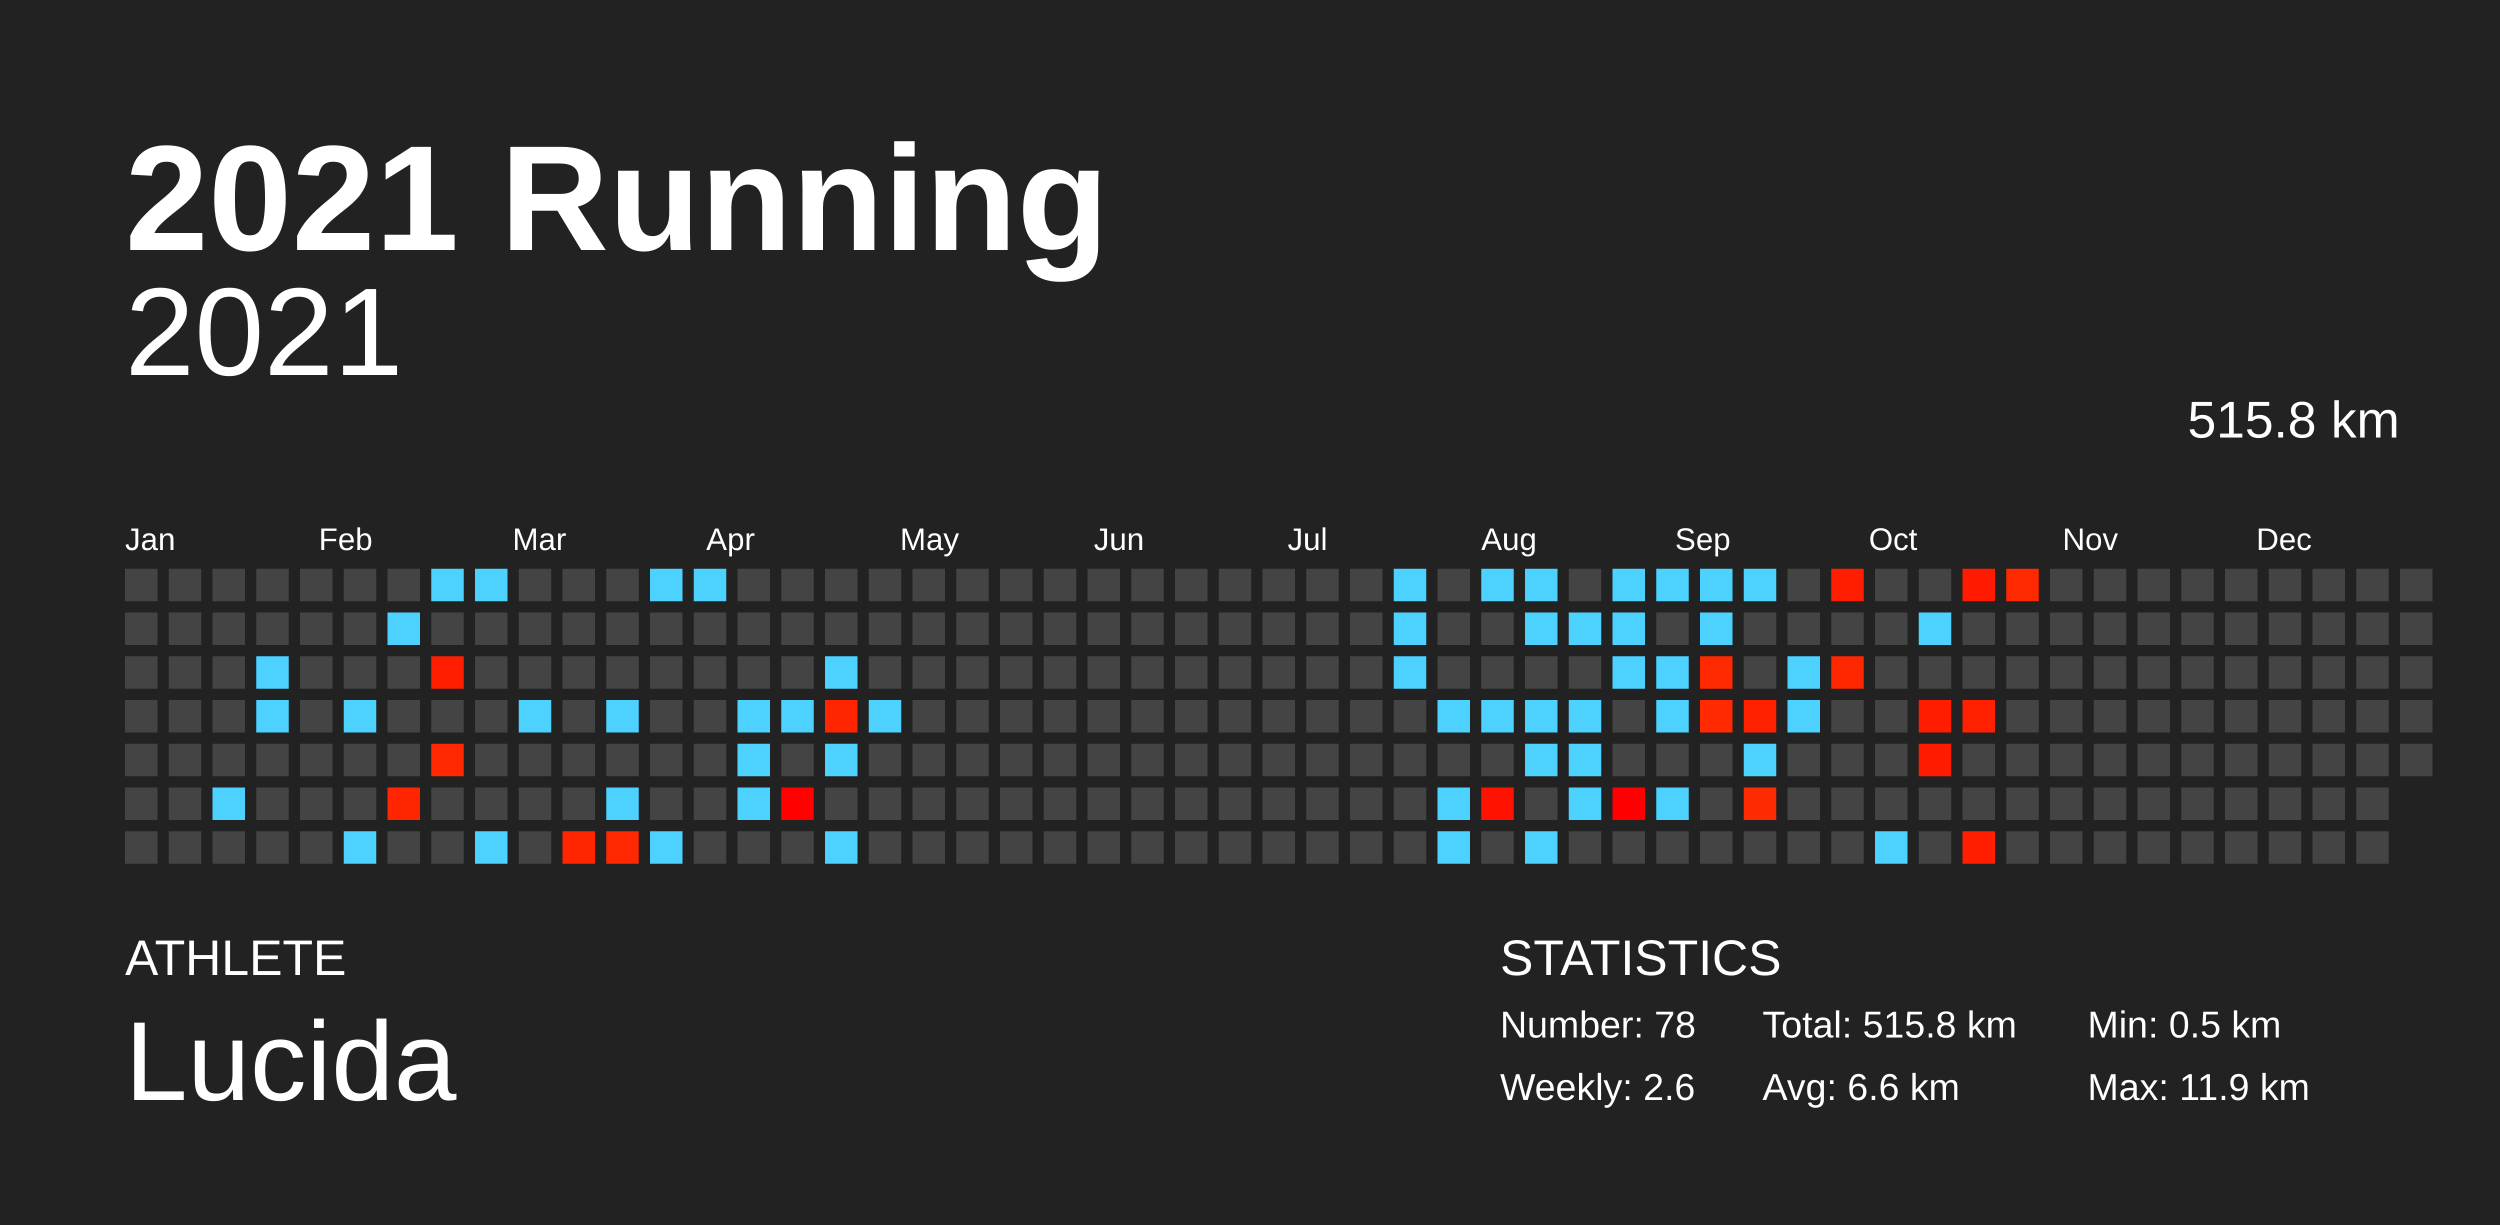
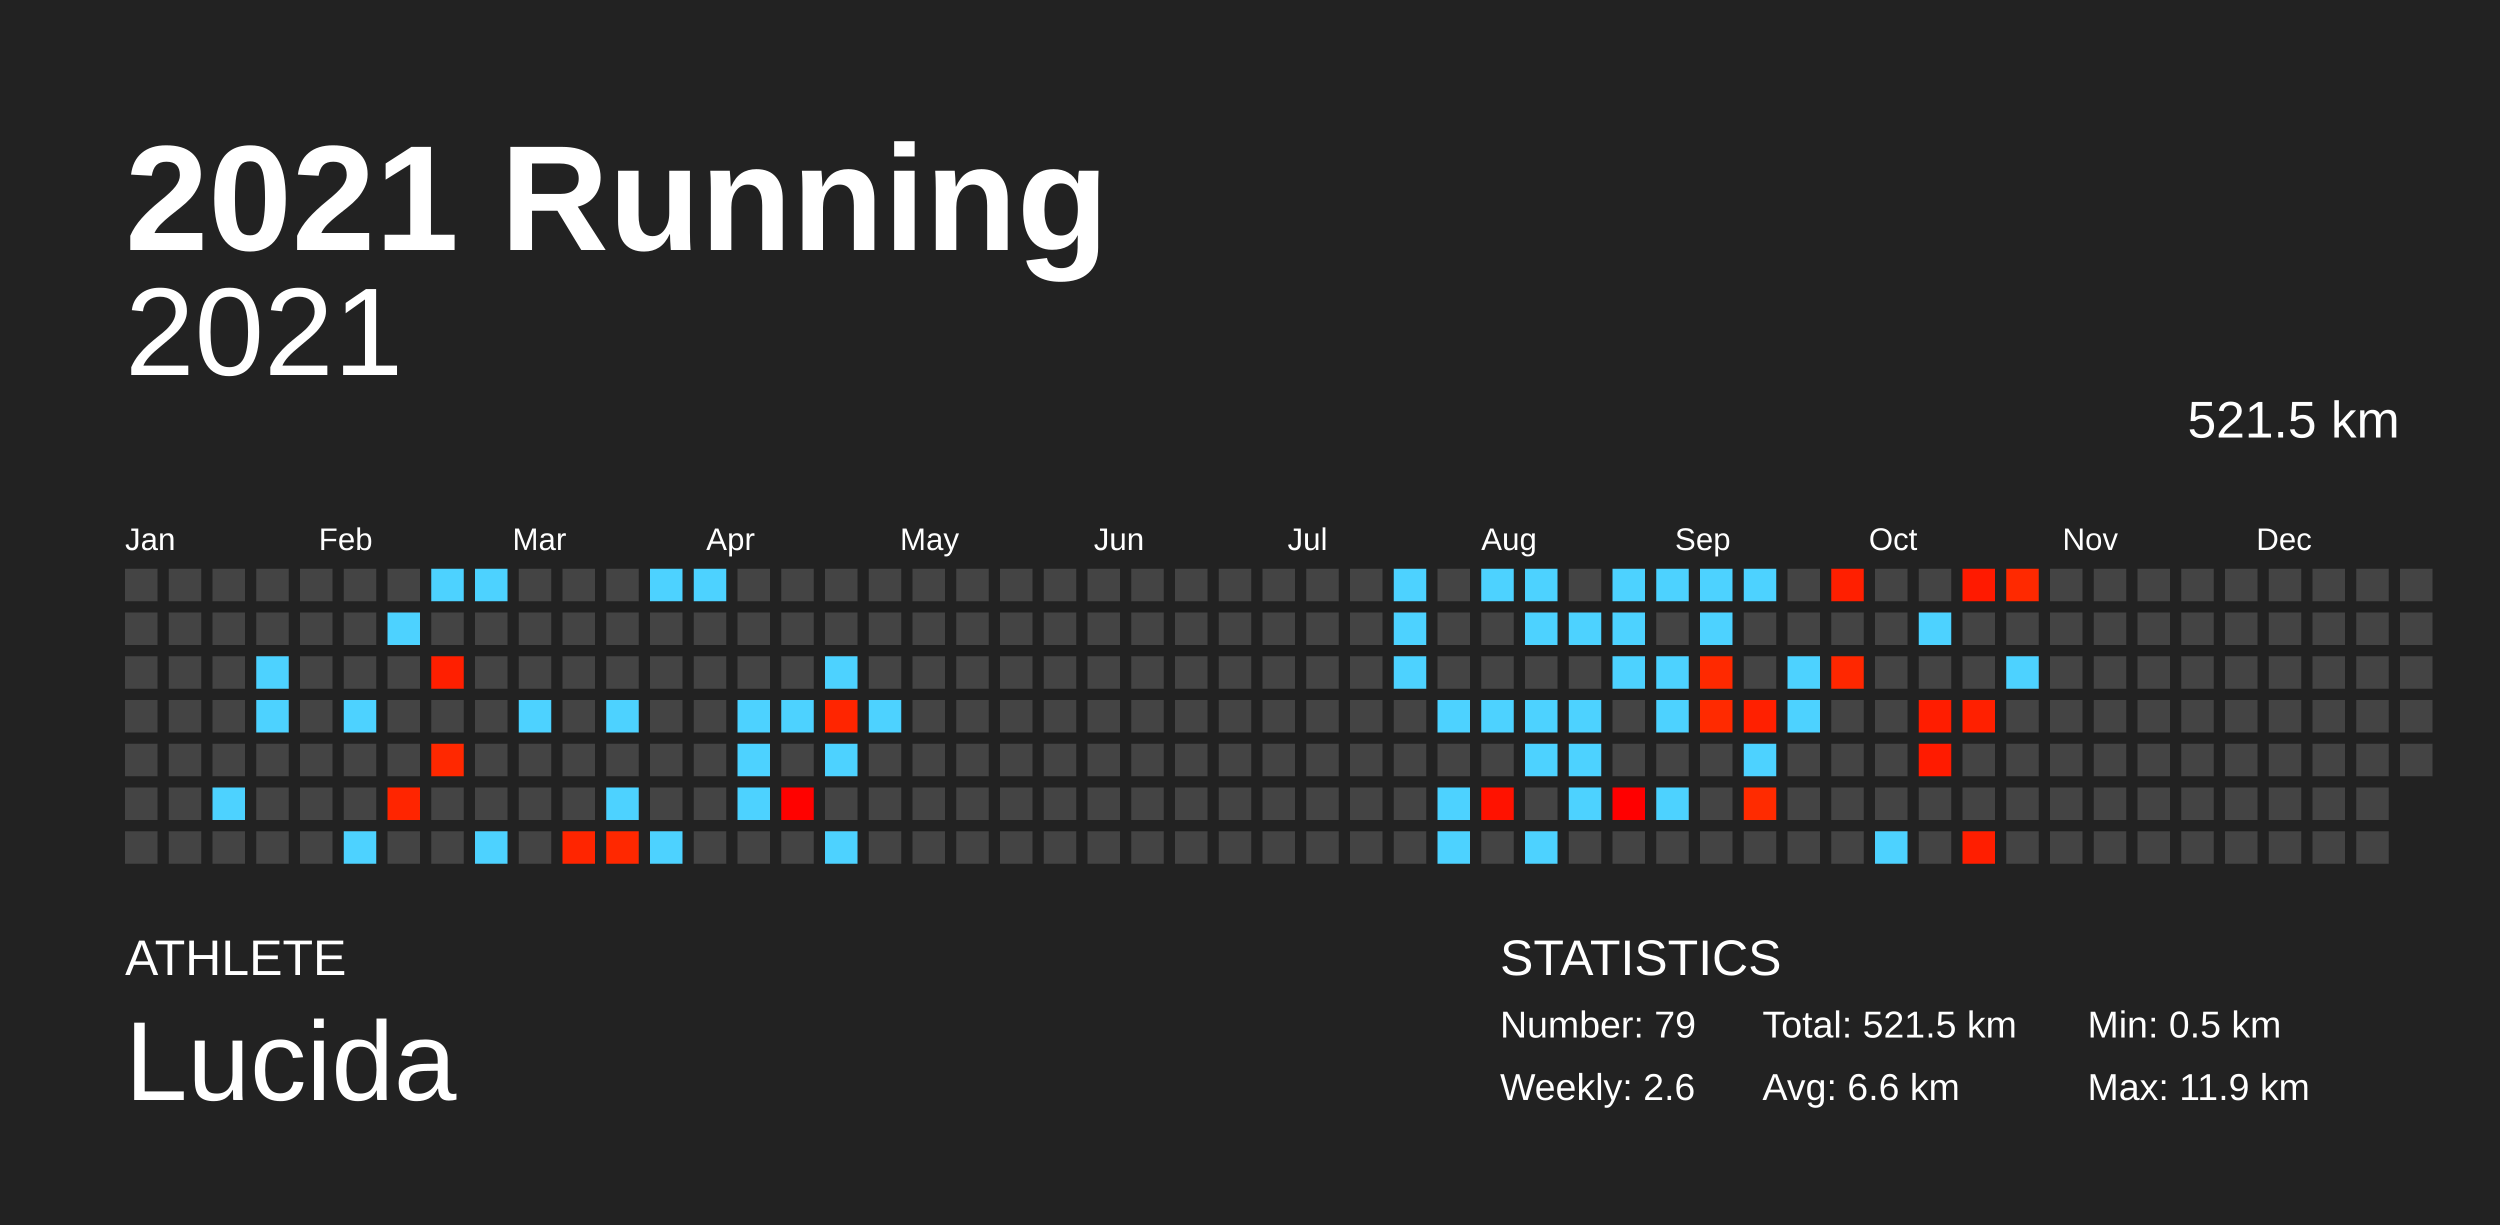
<svg xmlns="http://www.w3.org/2000/svg" baseProfile="full" height="98mm" version="1.1" viewBox="0,0,200,98" width="200mm">
  <defs />
  <rect fill="#222222" height="98" width="200" x="0" y="0" />
  <text fill="#FFFFFF" style="font-size:12px; font-family:Arial; font-weight:bold;" x="10" y="20">2021 Running</text>
  <text fill="#FFFFFF" style="font-size:4px; font-family:Arial" x="10" y="78">ATHLETE</text>
  <text fill="#FFFFFF" style="font-size:9px; font-family:Arial" x="10" y="88">Lucida</text>
  <text fill="#FFFFFF" style="font-size:4px; font-family:Arial" x="120" y="78">STATISTICS</text>
-   <text fill="#FFFFFF" style="font-size:3px; font-family:Arial" x="120" y="83">Number: 78</text>
+   <text fill="#FFFFFF" style="font-size:3px; font-family:Arial" x="120" y="83">Number: 79</text>
  <text fill="#FFFFFF" style="font-size:3px; font-family:Arial" x="120" y="88">Weekly: 2.6</text>
-   <text fill="#FFFFFF" style="font-size:3px; font-family:Arial" x="141" y="83">Total: 515.8 km</text>
+   <text fill="#FFFFFF" style="font-size:3px; font-family:Arial" x="141" y="83">Total: 521.5 km</text>
  <text fill="#FFFFFF" style="font-size:3px; font-family:Arial" x="141" y="88">Avg: 6.6 km</text>
  <text fill="#FFFFFF" style="font-size:3px; font-family:Arial" x="167" y="83">Min: 0.5 km</text>
  <text fill="#FFFFFF" style="font-size:3px; font-family:Arial" x="167" y="88">Max: 11.9 km</text>
  <text alignment-baseline="hanging" fill="#FFFFFF" style="font-size:10.0px; font-family:Arial;" x="10" y="30">2021</text>
-   <text alignment-baseline="hanging" fill="#FFFFFF" style="font-size:4.125px; font-family:Arial;" x="175" y="35">515.8 km</text>
+   <text alignment-baseline="hanging" fill="#FFFFFF" style="font-size:4.125px; font-family:Arial;" x="175" y="35">521.5 km</text>
  <text fill="#FFFFFF" style="font-size:2.5px; font-family:Arial" x="10.0" y="44">Jan</text>
  <text fill="#FFFFFF" style="font-size:2.5px; font-family:Arial" x="25.5" y="44">Feb</text>
  <text fill="#FFFFFF" style="font-size:2.5px; font-family:Arial" x="41.0" y="44">Mar</text>
  <text fill="#FFFFFF" style="font-size:2.5px; font-family:Arial" x="56.5" y="44">Apr</text>
  <text fill="#FFFFFF" style="font-size:2.5px; font-family:Arial" x="72.0" y="44">May</text>
  <text fill="#FFFFFF" style="font-size:2.5px; font-family:Arial" x="87.5" y="44">Jun</text>
  <text fill="#FFFFFF" style="font-size:2.5px; font-family:Arial" x="103.0" y="44">Jul</text>
  <text fill="#FFFFFF" style="font-size:2.5px; font-family:Arial" x="118.5" y="44">Aug</text>
  <text fill="#FFFFFF" style="font-size:2.5px; font-family:Arial" x="134.0" y="44">Sep</text>
  <text fill="#FFFFFF" style="font-size:2.5px; font-family:Arial" x="149.5" y="44">Oct</text>
  <text fill="#FFFFFF" style="font-size:2.5px; font-family:Arial" x="165.0" y="44">Nov</text>
  <text fill="#FFFFFF" style="font-size:2.5px; font-family:Arial" x="180.5" y="44">Dec</text>
  <rect fill="#444444" height="2.6" width="2.6" x="10.0" y="45.5" />
  <rect fill="#444444" height="2.6" width="2.6" x="10.0" y="49.0" />
  <rect fill="#444444" height="2.6" width="2.6" x="10.0" y="52.5" />
  <rect fill="#444444" height="2.6" width="2.6" x="10.0" y="56.0" />
  <rect fill="#444444" height="2.6" width="2.6" x="10.0" y="59.5" />
  <rect fill="#444444" height="2.6" width="2.6" x="10.0" y="63.0" />
  <rect fill="#444444" height="2.6" width="2.6" x="10.0" y="66.5" />
  <rect fill="#444444" height="2.6" width="2.6" x="13.5" y="45.5" />
  <rect fill="#444444" height="2.6" width="2.6" x="13.5" y="49.0" />
  <rect fill="#444444" height="2.6" width="2.6" x="13.5" y="52.5" />
  <rect fill="#444444" height="2.6" width="2.6" x="13.5" y="56.0" />
  <rect fill="#444444" height="2.6" width="2.6" x="13.5" y="59.5" />
  <rect fill="#444444" height="2.6" width="2.6" x="13.5" y="63.0" />
  <rect fill="#444444" height="2.6" width="2.6" x="13.5" y="66.5" />
  <rect fill="#444444" height="2.6" width="2.6" x="17.0" y="45.5" />
  <rect fill="#444444" height="2.6" width="2.6" x="17.0" y="49.0" />
  <rect fill="#444444" height="2.6" width="2.6" x="17.0" y="52.5" />
  <rect fill="#444444" height="2.6" width="2.6" x="17.0" y="56.0" />
  <rect fill="#444444" height="2.6" width="2.6" x="17.0" y="59.5" />
  <rect fill="#4dd2ff" height="2.6" width="2.6" x="17.0" y="63.0" />
  <rect fill="#444444" height="2.6" width="2.6" x="17.0" y="66.5" />
  <rect fill="#444444" height="2.6" width="2.6" x="20.5" y="45.5" />
  <rect fill="#444444" height="2.6" width="2.6" x="20.5" y="49.0" />
  <rect fill="#4dd2ff" height="2.6" width="2.6" x="20.5" y="52.5" />
  <rect fill="#4dd2ff" height="2.6" width="2.6" x="20.5" y="56.0" />
  <rect fill="#444444" height="2.6" width="2.6" x="20.5" y="59.5" />
  <rect fill="#444444" height="2.6" width="2.6" x="20.5" y="63.0" />
  <rect fill="#444444" height="2.6" width="2.6" x="20.5" y="66.5" />
  <rect fill="#444444" height="2.6" width="2.6" x="24.0" y="45.5" />
  <rect fill="#444444" height="2.6" width="2.6" x="24.0" y="49.0" />
  <rect fill="#444444" height="2.6" width="2.6" x="24.0" y="52.5" />
  <rect fill="#444444" height="2.6" width="2.6" x="24.0" y="56.0" />
  <rect fill="#444444" height="2.6" width="2.6" x="24.0" y="59.5" />
  <rect fill="#444444" height="2.6" width="2.6" x="24.0" y="63.0" />
  <rect fill="#444444" height="2.6" width="2.6" x="24.0" y="66.5" />
  <rect fill="#444444" height="2.6" width="2.6" x="27.5" y="45.5" />
  <rect fill="#444444" height="2.6" width="2.6" x="27.5" y="49.0" />
  <rect fill="#444444" height="2.6" width="2.6" x="27.5" y="52.5" />
  <rect fill="#4dd2ff" height="2.6" width="2.6" x="27.5" y="56.0" />
  <rect fill="#444444" height="2.6" width="2.6" x="27.5" y="59.5" />
  <rect fill="#444444" height="2.6" width="2.6" x="27.5" y="63.0" />
  <rect fill="#4dd2ff" height="2.6" width="2.6" x="27.5" y="66.5" />
  <rect fill="#444444" height="2.6" width="2.6" x="31.0" y="45.5" />
  <rect fill="#4dd2ff" height="2.6" width="2.6" x="31.0" y="49.0" />
  <rect fill="#444444" height="2.6" width="2.6" x="31.0" y="52.5" />
  <rect fill="#444444" height="2.6" width="2.6" x="31.0" y="56.0" />
  <rect fill="#444444" height="2.6" width="2.6" x="31.0" y="59.5" />
  <rect fill="#ff2500" height="2.6" width="2.6" x="31.0" y="63.0" />
  <rect fill="#444444" height="2.6" width="2.6" x="31.0" y="66.5" />
  <rect fill="#4dd2ff" height="2.6" width="2.6" x="34.5" y="45.5" />
  <rect fill="#444444" height="2.6" width="2.6" x="34.5" y="49.0" />
  <rect fill="#ff1f00" height="2.6" width="2.6" x="34.5" y="52.5" />
  <rect fill="#444444" height="2.6" width="2.6" x="34.5" y="56.0" />
  <rect fill="#ff2800" height="2.6" width="2.6" x="34.5" y="59.5" />
  <rect fill="#444444" height="2.6" width="2.6" x="34.5" y="63.0" />
  <rect fill="#444444" height="2.6" width="2.6" x="34.5" y="66.5" />
  <rect fill="#4dd2ff" height="2.6" width="2.6" x="38.0" y="45.5" />
  <rect fill="#444444" height="2.6" width="2.6" x="38.0" y="49.0" />
  <rect fill="#444444" height="2.6" width="2.6" x="38.0" y="52.5" />
  <rect fill="#444444" height="2.6" width="2.6" x="38.0" y="56.0" />
  <rect fill="#444444" height="2.6" width="2.6" x="38.0" y="59.5" />
  <rect fill="#444444" height="2.6" width="2.6" x="38.0" y="63.0" />
  <rect fill="#4dd2ff" height="2.6" width="2.6" x="38.0" y="66.5" />
  <rect fill="#444444" height="2.6" width="2.6" x="41.5" y="45.5" />
  <rect fill="#444444" height="2.6" width="2.6" x="41.5" y="49.0" />
  <rect fill="#444444" height="2.6" width="2.6" x="41.5" y="52.5" />
  <rect fill="#4dd2ff" height="2.6" width="2.6" x="41.5" y="56.0" />
  <rect fill="#444444" height="2.6" width="2.6" x="41.5" y="59.5" />
  <rect fill="#444444" height="2.6" width="2.6" x="41.5" y="63.0" />
  <rect fill="#444444" height="2.6" width="2.6" x="41.5" y="66.5" />
  <rect fill="#444444" height="2.6" width="2.6" x="45.0" y="45.5" />
  <rect fill="#444444" height="2.6" width="2.6" x="45.0" y="49.0" />
  <rect fill="#444444" height="2.6" width="2.6" x="45.0" y="52.5" />
  <rect fill="#444444" height="2.6" width="2.6" x="45.0" y="56.0" />
  <rect fill="#444444" height="2.6" width="2.6" x="45.0" y="59.5" />
  <rect fill="#444444" height="2.6" width="2.6" x="45.0" y="63.0" />
  <rect fill="#ff2500" height="2.6" width="2.6" x="45.0" y="66.5" />
  <rect fill="#444444" height="2.6" width="2.6" x="48.5" y="45.5" />
  <rect fill="#444444" height="2.6" width="2.6" x="48.5" y="49.0" />
  <rect fill="#444444" height="2.6" width="2.6" x="48.5" y="52.5" />
  <rect fill="#4dd2ff" height="2.6" width="2.6" x="48.5" y="56.0" />
  <rect fill="#444444" height="2.6" width="2.6" x="48.5" y="59.5" />
  <rect fill="#4dd2ff" height="2.6" width="2.6" x="48.5" y="63.0" />
  <rect fill="#ff2800" height="2.6" width="2.6" x="48.5" y="66.5" />
  <rect fill="#4dd2ff" height="2.6" width="2.6" x="52.0" y="45.5" />
  <rect fill="#444444" height="2.6" width="2.6" x="52.0" y="49.0" />
  <rect fill="#444444" height="2.6" width="2.6" x="52.0" y="52.5" />
  <rect fill="#444444" height="2.6" width="2.6" x="52.0" y="56.0" />
  <rect fill="#444444" height="2.6" width="2.6" x="52.0" y="59.5" />
  <rect fill="#444444" height="2.6" width="2.6" x="52.0" y="63.0" />
  <rect fill="#4dd2ff" height="2.6" width="2.6" x="52.0" y="66.5" />
  <rect fill="#4dd2ff" height="2.6" width="2.6" x="55.5" y="45.5" />
  <rect fill="#444444" height="2.6" width="2.6" x="55.5" y="49.0" />
  <rect fill="#444444" height="2.6" width="2.6" x="55.5" y="52.5" />
  <rect fill="#444444" height="2.6" width="2.6" x="55.5" y="56.0" />
  <rect fill="#444444" height="2.6" width="2.6" x="55.5" y="59.5" />
  <rect fill="#444444" height="2.6" width="2.6" x="55.5" y="63.0" />
  <rect fill="#444444" height="2.6" width="2.6" x="55.5" y="66.5" />
  <rect fill="#444444" height="2.6" width="2.6" x="59.0" y="45.5" />
  <rect fill="#444444" height="2.6" width="2.6" x="59.0" y="49.0" />
  <rect fill="#444444" height="2.6" width="2.6" x="59.0" y="52.5" />
  <rect fill="#4dd2ff" height="2.6" width="2.6" x="59.0" y="56.0" />
  <rect fill="#4dd2ff" height="2.6" width="2.6" x="59.0" y="59.5" />
  <rect fill="#4dd2ff" height="2.6" width="2.6" x="59.0" y="63.0" />
  <rect fill="#444444" height="2.6" width="2.6" x="59.0" y="66.5" />
  <rect fill="#444444" height="2.6" width="2.6" x="62.5" y="45.5" />
  <rect fill="#444444" height="2.6" width="2.6" x="62.5" y="49.0" />
  <rect fill="#444444" height="2.6" width="2.6" x="62.5" y="52.5" />
  <rect fill="#4dd2ff" height="2.6" width="2.6" x="62.5" y="56.0" />
  <rect fill="#444444" height="2.6" width="2.6" x="62.5" y="59.5" />
  <rect fill="#ff0200" height="2.6" width="2.6" x="62.5" y="63.0" />
  <rect fill="#444444" height="2.6" width="2.6" x="62.5" y="66.5" />
  <rect fill="#444444" height="2.6" width="2.6" x="66.0" y="45.5" />
  <rect fill="#444444" height="2.6" width="2.6" x="66.0" y="49.0" />
  <rect fill="#4dd2ff" height="2.6" width="2.6" x="66.0" y="52.5" />
  <rect fill="#ff2500" height="2.6" width="2.6" x="66.0" y="56.0" />
  <rect fill="#4dd2ff" height="2.6" width="2.6" x="66.0" y="59.5" />
  <rect fill="#444444" height="2.6" width="2.6" x="66.0" y="63.0" />
  <rect fill="#4dd2ff" height="2.6" width="2.6" x="66.0" y="66.5" />
  <rect fill="#444444" height="2.6" width="2.6" x="69.5" y="45.5" />
  <rect fill="#444444" height="2.6" width="2.6" x="69.5" y="49.0" />
  <rect fill="#444444" height="2.6" width="2.6" x="69.5" y="52.5" />
  <rect fill="#4dd2ff" height="2.6" width="2.6" x="69.5" y="56.0" />
  <rect fill="#444444" height="2.6" width="2.6" x="69.5" y="59.5" />
  <rect fill="#444444" height="2.6" width="2.6" x="69.5" y="63.0" />
  <rect fill="#444444" height="2.6" width="2.6" x="69.5" y="66.5" />
  <rect fill="#444444" height="2.6" width="2.6" x="73.0" y="45.5" />
  <rect fill="#444444" height="2.6" width="2.6" x="73.0" y="49.0" />
  <rect fill="#444444" height="2.6" width="2.6" x="73.0" y="52.5" />
  <rect fill="#444444" height="2.6" width="2.6" x="73.0" y="56.0" />
  <rect fill="#444444" height="2.6" width="2.6" x="73.0" y="59.5" />
  <rect fill="#444444" height="2.6" width="2.6" x="73.0" y="63.0" />
  <rect fill="#444444" height="2.6" width="2.6" x="73.0" y="66.5" />
  <rect fill="#444444" height="2.6" width="2.6" x="76.5" y="45.5" />
  <rect fill="#444444" height="2.6" width="2.6" x="76.5" y="49.0" />
  <rect fill="#444444" height="2.6" width="2.6" x="76.5" y="52.5" />
  <rect fill="#444444" height="2.6" width="2.6" x="76.5" y="56.0" />
  <rect fill="#444444" height="2.6" width="2.6" x="76.5" y="59.5" />
  <rect fill="#444444" height="2.6" width="2.6" x="76.5" y="63.0" />
  <rect fill="#444444" height="2.6" width="2.6" x="76.5" y="66.5" />
  <rect fill="#444444" height="2.6" width="2.6" x="80.0" y="45.5" />
  <rect fill="#444444" height="2.6" width="2.6" x="80.0" y="49.0" />
  <rect fill="#444444" height="2.6" width="2.6" x="80.0" y="52.5" />
  <rect fill="#444444" height="2.6" width="2.6" x="80.0" y="56.0" />
  <rect fill="#444444" height="2.6" width="2.6" x="80.0" y="59.5" />
  <rect fill="#444444" height="2.6" width="2.6" x="80.0" y="63.0" />
  <rect fill="#444444" height="2.6" width="2.6" x="80.0" y="66.5" />
  <rect fill="#444444" height="2.6" width="2.6" x="83.5" y="45.5" />
  <rect fill="#444444" height="2.6" width="2.6" x="83.5" y="49.0" />
  <rect fill="#444444" height="2.6" width="2.6" x="83.5" y="52.5" />
  <rect fill="#444444" height="2.6" width="2.6" x="83.5" y="56.0" />
  <rect fill="#444444" height="2.6" width="2.6" x="83.5" y="59.5" />
  <rect fill="#444444" height="2.6" width="2.6" x="83.5" y="63.0" />
  <rect fill="#444444" height="2.6" width="2.6" x="83.5" y="66.5" />
  <rect fill="#444444" height="2.6" width="2.6" x="87.0" y="45.5" />
  <rect fill="#444444" height="2.6" width="2.6" x="87.0" y="49.0" />
  <rect fill="#444444" height="2.6" width="2.6" x="87.0" y="52.5" />
  <rect fill="#444444" height="2.6" width="2.6" x="87.0" y="56.0" />
  <rect fill="#444444" height="2.6" width="2.6" x="87.0" y="59.5" />
  <rect fill="#444444" height="2.6" width="2.6" x="87.0" y="63.0" />
  <rect fill="#444444" height="2.6" width="2.6" x="87.0" y="66.5" />
  <rect fill="#444444" height="2.6" width="2.6" x="90.5" y="45.5" />
  <rect fill="#444444" height="2.6" width="2.6" x="90.5" y="49.0" />
  <rect fill="#444444" height="2.6" width="2.6" x="90.5" y="52.5" />
  <rect fill="#444444" height="2.6" width="2.6" x="90.5" y="56.0" />
  <rect fill="#444444" height="2.6" width="2.6" x="90.5" y="59.5" />
  <rect fill="#444444" height="2.6" width="2.6" x="90.5" y="63.0" />
  <rect fill="#444444" height="2.6" width="2.6" x="90.5" y="66.5" />
  <rect fill="#444444" height="2.6" width="2.6" x="94.0" y="45.5" />
  <rect fill="#444444" height="2.6" width="2.6" x="94.0" y="49.0" />
  <rect fill="#444444" height="2.6" width="2.6" x="94.0" y="52.5" />
  <rect fill="#444444" height="2.6" width="2.6" x="94.0" y="56.0" />
  <rect fill="#444444" height="2.6" width="2.6" x="94.0" y="59.5" />
  <rect fill="#444444" height="2.6" width="2.6" x="94.0" y="63.0" />
  <rect fill="#444444" height="2.6" width="2.6" x="94.0" y="66.5" />
  <rect fill="#444444" height="2.6" width="2.6" x="97.5" y="45.5" />
  <rect fill="#444444" height="2.6" width="2.6" x="97.5" y="49.0" />
  <rect fill="#444444" height="2.6" width="2.6" x="97.5" y="52.5" />
  <rect fill="#444444" height="2.6" width="2.6" x="97.5" y="56.0" />
  <rect fill="#444444" height="2.6" width="2.6" x="97.5" y="59.5" />
  <rect fill="#444444" height="2.6" width="2.6" x="97.5" y="63.0" />
  <rect fill="#444444" height="2.6" width="2.6" x="97.5" y="66.5" />
  <rect fill="#444444" height="2.6" width="2.6" x="101.0" y="45.5" />
  <rect fill="#444444" height="2.6" width="2.6" x="101.0" y="49.0" />
  <rect fill="#444444" height="2.6" width="2.6" x="101.0" y="52.5" />
  <rect fill="#444444" height="2.6" width="2.6" x="101.0" y="56.0" />
  <rect fill="#444444" height="2.6" width="2.6" x="101.0" y="59.5" />
  <rect fill="#444444" height="2.6" width="2.6" x="101.0" y="63.0" />
  <rect fill="#444444" height="2.6" width="2.6" x="101.0" y="66.5" />
  <rect fill="#444444" height="2.6" width="2.6" x="104.5" y="45.5" />
  <rect fill="#444444" height="2.6" width="2.6" x="104.5" y="49.0" />
  <rect fill="#444444" height="2.6" width="2.6" x="104.5" y="52.5" />
  <rect fill="#444444" height="2.6" width="2.6" x="104.5" y="56.0" />
  <rect fill="#444444" height="2.6" width="2.6" x="104.5" y="59.5" />
  <rect fill="#444444" height="2.6" width="2.6" x="104.5" y="63.0" />
  <rect fill="#444444" height="2.6" width="2.6" x="104.5" y="66.5" />
  <rect fill="#444444" height="2.6" width="2.6" x="108.0" y="45.5" />
  <rect fill="#444444" height="2.6" width="2.6" x="108.0" y="49.0" />
  <rect fill="#444444" height="2.6" width="2.6" x="108.0" y="52.5" />
  <rect fill="#444444" height="2.6" width="2.6" x="108.0" y="56.0" />
  <rect fill="#444444" height="2.6" width="2.6" x="108.0" y="59.5" />
  <rect fill="#444444" height="2.6" width="2.6" x="108.0" y="63.0" />
  <rect fill="#444444" height="2.6" width="2.6" x="108.0" y="66.5" />
  <rect fill="#4dd2ff" height="2.6" width="2.6" x="111.5" y="45.5" />
  <rect fill="#4dd2ff" height="2.6" width="2.6" x="111.5" y="49.0" />
  <rect fill="#4dd2ff" height="2.6" width="2.6" x="111.5" y="52.5" />
  <rect fill="#444444" height="2.6" width="2.6" x="111.5" y="56.0" />
  <rect fill="#444444" height="2.6" width="2.6" x="111.5" y="59.5" />
  <rect fill="#444444" height="2.6" width="2.6" x="111.5" y="63.0" />
  <rect fill="#444444" height="2.6" width="2.6" x="111.5" y="66.5" />
  <rect fill="#444444" height="2.6" width="2.6" x="115.0" y="45.5" />
  <rect fill="#444444" height="2.6" width="2.6" x="115.0" y="49.0" />
  <rect fill="#444444" height="2.6" width="2.6" x="115.0" y="52.5" />
  <rect fill="#4dd2ff" height="2.6" width="2.6" x="115.0" y="56.0" />
  <rect fill="#444444" height="2.6" width="2.6" x="115.0" y="59.5" />
  <rect fill="#4dd2ff" height="2.6" width="2.6" x="115.0" y="63.0" />
  <rect fill="#4dd2ff" height="2.6" width="2.6" x="115.0" y="66.5" />
  <rect fill="#4dd2ff" height="2.6" width="2.6" x="118.5" y="45.5" />
  <rect fill="#444444" height="2.6" width="2.6" x="118.5" y="49.0" />
  <rect fill="#444444" height="2.6" width="2.6" x="118.5" y="52.5" />
  <rect fill="#4dd2ff" height="2.6" width="2.6" x="118.5" y="56.0" />
  <rect fill="#444444" height="2.6" width="2.6" x="118.5" y="59.5" />
  <rect fill="#ff1200" height="2.6" width="2.6" x="118.5" y="63.0" />
  <rect fill="#444444" height="2.6" width="2.6" x="118.5" y="66.5" />
  <rect fill="#4dd2ff" height="2.6" width="2.6" x="122.0" y="45.5" />
  <rect fill="#4dd2ff" height="2.6" width="2.6" x="122.0" y="49.0" />
  <rect fill="#444444" height="2.6" width="2.6" x="122.0" y="52.5" />
  <rect fill="#4dd2ff" height="2.6" width="2.6" x="122.0" y="56.0" />
  <rect fill="#4dd2ff" height="2.6" width="2.6" x="122.0" y="59.5" />
  <rect fill="#444444" height="2.6" width="2.6" x="122.0" y="63.0" />
  <rect fill="#4dd2ff" height="2.6" width="2.6" x="122.0" y="66.5" />
  <rect fill="#444444" height="2.6" width="2.6" x="125.5" y="45.5" />
  <rect fill="#4dd2ff" height="2.6" width="2.6" x="125.5" y="49.0" />
  <rect fill="#444444" height="2.6" width="2.6" x="125.5" y="52.5" />
  <rect fill="#4dd2ff" height="2.6" width="2.6" x="125.5" y="56.0" />
  <rect fill="#4dd2ff" height="2.6" width="2.6" x="125.5" y="59.5" />
  <rect fill="#4dd2ff" height="2.6" width="2.6" x="125.5" y="63.0" />
  <rect fill="#444444" height="2.6" width="2.6" x="125.5" y="66.5" />
  <rect fill="#4dd2ff" height="2.6" width="2.6" x="129.0" y="45.5" />
  <rect fill="#4dd2ff" height="2.6" width="2.6" x="129.0" y="49.0" />
  <rect fill="#4dd2ff" height="2.6" width="2.6" x="129.0" y="52.5" />
  <rect fill="#444444" height="2.6" width="2.6" x="129.0" y="56.0" />
  <rect fill="#444444" height="2.6" width="2.6" x="129.0" y="59.5" />
  <rect fill="#ff0000" height="2.6" width="2.6" x="129.0" y="63.0" />
  <rect fill="#444444" height="2.6" width="2.6" x="129.0" y="66.5" />
  <rect fill="#4dd2ff" height="2.6" width="2.6" x="132.5" y="45.5" />
  <rect fill="#444444" height="2.6" width="2.6" x="132.5" y="49.0" />
  <rect fill="#4dd2ff" height="2.6" width="2.6" x="132.5" y="52.5" />
  <rect fill="#4dd2ff" height="2.6" width="2.6" x="132.5" y="56.0" />
  <rect fill="#444444" height="2.6" width="2.6" x="132.5" y="59.5" />
  <rect fill="#4dd2ff" height="2.6" width="2.6" x="132.5" y="63.0" />
  <rect fill="#444444" height="2.6" width="2.6" x="132.5" y="66.5" />
  <rect fill="#4dd2ff" height="2.6" width="2.6" x="136.0" y="45.5" />
  <rect fill="#4dd2ff" height="2.6" width="2.6" x="136.0" y="49.0" />
  <rect fill="#ff2900" height="2.6" width="2.6" x="136.0" y="52.5" />
  <rect fill="#ff2a00" height="2.6" width="2.6" x="136.0" y="56.0" />
  <rect fill="#444444" height="2.6" width="2.6" x="136.0" y="59.5" />
  <rect fill="#444444" height="2.6" width="2.6" x="136.0" y="63.0" />
  <rect fill="#444444" height="2.6" width="2.6" x="136.0" y="66.5" />
  <rect fill="#4dd2ff" height="2.6" width="2.6" x="139.5" y="45.5" />
  <rect fill="#444444" height="2.6" width="2.6" x="139.5" y="49.0" />
  <rect fill="#444444" height="2.6" width="2.6" x="139.5" y="52.5" />
  <rect fill="#ff2000" height="2.6" width="2.6" x="139.5" y="56.0" />
  <rect fill="#4dd2ff" height="2.6" width="2.6" x="139.5" y="59.5" />
  <rect fill="#ff2b00" height="2.6" width="2.6" x="139.5" y="63.0" />
  <rect fill="#444444" height="2.6" width="2.6" x="139.5" y="66.5" />
  <rect fill="#444444" height="2.6" width="2.6" x="143.0" y="45.5" />
  <rect fill="#444444" height="2.6" width="2.6" x="143.0" y="49.0" />
  <rect fill="#4dd2ff" height="2.6" width="2.6" x="143.0" y="52.5" />
  <rect fill="#4dd2ff" height="2.6" width="2.6" x="143.0" y="56.0" />
  <rect fill="#444444" height="2.6" width="2.6" x="143.0" y="59.5" />
  <rect fill="#444444" height="2.6" width="2.6" x="143.0" y="63.0" />
  <rect fill="#444444" height="2.6" width="2.6" x="143.0" y="66.5" />
  <rect fill="#ff1f00" height="2.6" width="2.6" x="146.5" y="45.5" />
  <rect fill="#444444" height="2.6" width="2.6" x="146.5" y="49.0" />
  <rect fill="#ff2700" height="2.6" width="2.6" x="146.5" y="52.5" />
  <rect fill="#444444" height="2.6" width="2.6" x="146.5" y="56.0" />
  <rect fill="#444444" height="2.6" width="2.6" x="146.5" y="59.5" />
  <rect fill="#444444" height="2.6" width="2.6" x="146.5" y="63.0" />
  <rect fill="#444444" height="2.6" width="2.6" x="146.5" y="66.5" />
  <rect fill="#444444" height="2.6" width="2.6" x="150.0" y="45.5" />
  <rect fill="#444444" height="2.6" width="2.6" x="150.0" y="49.0" />
  <rect fill="#444444" height="2.6" width="2.6" x="150.0" y="52.5" />
  <rect fill="#444444" height="2.6" width="2.6" x="150.0" y="56.0" />
  <rect fill="#444444" height="2.6" width="2.6" x="150.0" y="59.5" />
  <rect fill="#444444" height="2.6" width="2.6" x="150.0" y="63.0" />
  <rect fill="#4dd2ff" height="2.6" width="2.6" x="150.0" y="66.5" />
  <rect fill="#444444" height="2.6" width="2.6" x="153.5" y="45.5" />
  <rect fill="#4dd2ff" height="2.6" width="2.6" x="153.5" y="49.0" />
  <rect fill="#444444" height="2.6" width="2.6" x="153.5" y="52.5" />
  <rect fill="#ff1d00" height="2.6" width="2.6" x="153.5" y="56.0" />
  <rect fill="#ff1b00" height="2.6" width="2.6" x="153.5" y="59.5" />
  <rect fill="#444444" height="2.6" width="2.6" x="153.5" y="63.0" />
  <rect fill="#444444" height="2.6" width="2.6" x="153.5" y="66.5" />
  <rect fill="#ff1a00" height="2.6" width="2.6" x="157.0" y="45.5" />
  <rect fill="#444444" height="2.6" width="2.6" x="157.0" y="49.0" />
  <rect fill="#444444" height="2.6" width="2.6" x="157.0" y="52.5" />
  <rect fill="#ff2000" height="2.6" width="2.6" x="157.0" y="56.0" />
  <rect fill="#444444" height="2.6" width="2.6" x="157.0" y="59.5" />
  <rect fill="#444444" height="2.6" width="2.6" x="157.0" y="63.0" />
  <rect fill="#ff1e00" height="2.6" width="2.6" x="157.0" y="66.5" />
  <rect fill="#ff2900" height="2.6" width="2.6" x="160.5" y="45.5" />
  <rect fill="#444444" height="2.6" width="2.6" x="160.5" y="49.0" />
-   <rect fill="#444444" height="2.6" width="2.6" x="160.5" y="52.5" />
+   <rect fill="#4dd2ff" height="2.6" width="2.6" x="160.5" y="52.5" />
  <rect fill="#444444" height="2.6" width="2.6" x="160.5" y="56.0" />
  <rect fill="#444444" height="2.6" width="2.6" x="160.5" y="59.5" />
  <rect fill="#444444" height="2.6" width="2.6" x="160.5" y="63.0" />
  <rect fill="#444444" height="2.6" width="2.6" x="160.5" y="66.5" />
  <rect fill="#444444" height="2.6" width="2.6" x="164.0" y="45.5" />
  <rect fill="#444444" height="2.6" width="2.6" x="164.0" y="49.0" />
  <rect fill="#444444" height="2.6" width="2.6" x="164.0" y="52.5" />
  <rect fill="#444444" height="2.6" width="2.6" x="164.0" y="56.0" />
  <rect fill="#444444" height="2.6" width="2.6" x="164.0" y="59.5" />
  <rect fill="#444444" height="2.6" width="2.6" x="164.0" y="63.0" />
  <rect fill="#444444" height="2.6" width="2.6" x="164.0" y="66.5" />
  <rect fill="#444444" height="2.6" width="2.6" x="167.5" y="45.5" />
  <rect fill="#444444" height="2.6" width="2.6" x="167.5" y="49.0" />
  <rect fill="#444444" height="2.6" width="2.6" x="167.5" y="52.5" />
  <rect fill="#444444" height="2.6" width="2.6" x="167.5" y="56.0" />
  <rect fill="#444444" height="2.6" width="2.6" x="167.5" y="59.5" />
  <rect fill="#444444" height="2.6" width="2.6" x="167.5" y="63.0" />
  <rect fill="#444444" height="2.6" width="2.6" x="167.5" y="66.5" />
  <rect fill="#444444" height="2.6" width="2.6" x="171.0" y="45.5" />
  <rect fill="#444444" height="2.6" width="2.6" x="171.0" y="49.0" />
  <rect fill="#444444" height="2.6" width="2.6" x="171.0" y="52.5" />
  <rect fill="#444444" height="2.6" width="2.6" x="171.0" y="56.0" />
  <rect fill="#444444" height="2.6" width="2.6" x="171.0" y="59.5" />
  <rect fill="#444444" height="2.6" width="2.6" x="171.0" y="63.0" />
  <rect fill="#444444" height="2.6" width="2.6" x="171.0" y="66.5" />
  <rect fill="#444444" height="2.6" width="2.6" x="174.5" y="45.5" />
  <rect fill="#444444" height="2.6" width="2.6" x="174.5" y="49.0" />
  <rect fill="#444444" height="2.6" width="2.6" x="174.5" y="52.5" />
  <rect fill="#444444" height="2.6" width="2.6" x="174.5" y="56.0" />
  <rect fill="#444444" height="2.6" width="2.6" x="174.5" y="59.5" />
  <rect fill="#444444" height="2.6" width="2.6" x="174.5" y="63.0" />
  <rect fill="#444444" height="2.6" width="2.6" x="174.5" y="66.5" />
  <rect fill="#444444" height="2.6" width="2.6" x="178.0" y="45.5" />
  <rect fill="#444444" height="2.6" width="2.6" x="178.0" y="49.0" />
  <rect fill="#444444" height="2.6" width="2.6" x="178.0" y="52.5" />
  <rect fill="#444444" height="2.6" width="2.6" x="178.0" y="56.0" />
  <rect fill="#444444" height="2.6" width="2.6" x="178.0" y="59.5" />
  <rect fill="#444444" height="2.6" width="2.6" x="178.0" y="63.0" />
  <rect fill="#444444" height="2.6" width="2.6" x="178.0" y="66.5" />
  <rect fill="#444444" height="2.6" width="2.6" x="181.5" y="45.5" />
  <rect fill="#444444" height="2.6" width="2.6" x="181.5" y="49.0" />
  <rect fill="#444444" height="2.6" width="2.6" x="181.5" y="52.5" />
  <rect fill="#444444" height="2.6" width="2.6" x="181.5" y="56.0" />
  <rect fill="#444444" height="2.6" width="2.6" x="181.5" y="59.5" />
  <rect fill="#444444" height="2.6" width="2.6" x="181.5" y="63.0" />
  <rect fill="#444444" height="2.6" width="2.6" x="181.5" y="66.5" />
  <rect fill="#444444" height="2.6" width="2.6" x="185.0" y="45.5" />
  <rect fill="#444444" height="2.6" width="2.6" x="185.0" y="49.0" />
  <rect fill="#444444" height="2.6" width="2.6" x="185.0" y="52.5" />
  <rect fill="#444444" height="2.6" width="2.6" x="185.0" y="56.0" />
  <rect fill="#444444" height="2.6" width="2.6" x="185.0" y="59.5" />
  <rect fill="#444444" height="2.6" width="2.6" x="185.0" y="63.0" />
  <rect fill="#444444" height="2.6" width="2.6" x="185.0" y="66.5" />
  <rect fill="#444444" height="2.6" width="2.6" x="188.5" y="45.5" />
  <rect fill="#444444" height="2.6" width="2.6" x="188.5" y="49.0" />
  <rect fill="#444444" height="2.6" width="2.6" x="188.5" y="52.5" />
  <rect fill="#444444" height="2.6" width="2.6" x="188.5" y="56.0" />
  <rect fill="#444444" height="2.6" width="2.6" x="188.5" y="59.5" />
  <rect fill="#444444" height="2.6" width="2.6" x="188.5" y="63.0" />
  <rect fill="#444444" height="2.6" width="2.6" x="188.5" y="66.5" />
  <rect fill="#444444" height="2.6" width="2.6" x="192.0" y="45.5" />
  <rect fill="#444444" height="2.6" width="2.6" x="192.0" y="49.0" />
  <rect fill="#444444" height="2.6" width="2.6" x="192.0" y="52.5" />
  <rect fill="#444444" height="2.6" width="2.6" x="192.0" y="56.0" />
  <rect fill="#444444" height="2.6" width="2.6" x="192.0" y="59.5" />
</svg>
